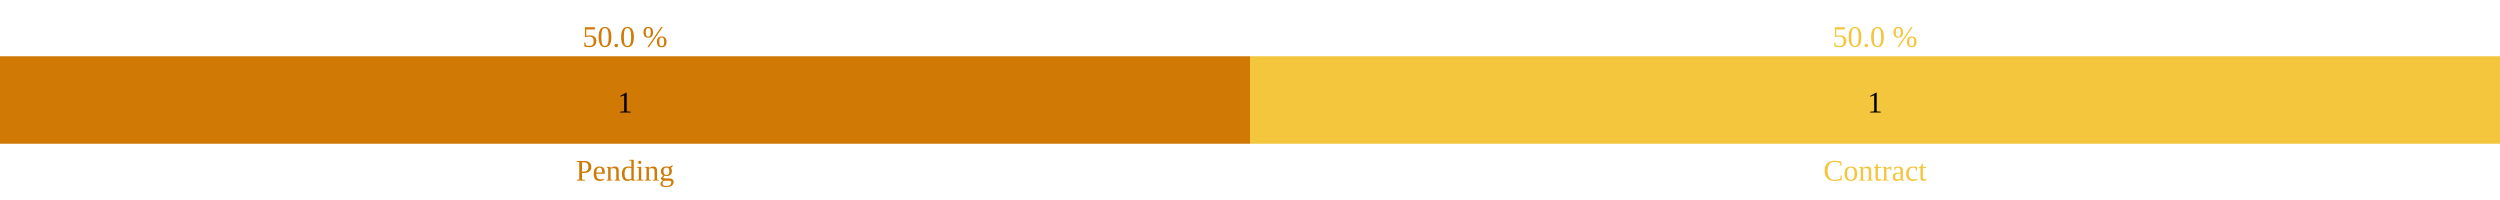
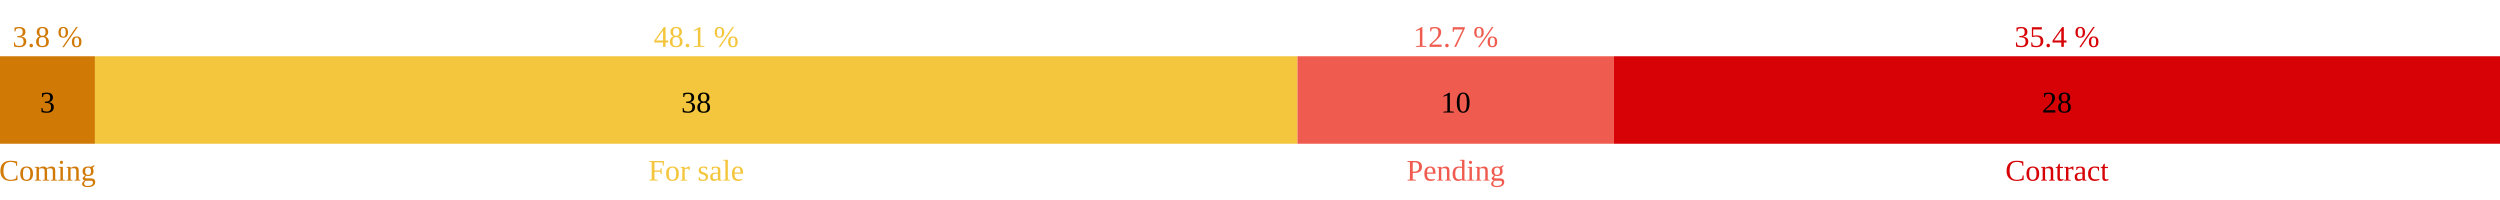
<svg xmlns="http://www.w3.org/2000/svg" width="1000" height="80">
-   <rect class="rect-stacked" x="0" y="22.5" height="35" width="500" style="fill: #d17905;" />
-   <rect class="rect-stacked" x="500" y="22.5" height="35" width="500" style="fill: #f4c63d;" />
-   <text class="text-value" text-anchor="middle" x="250" y="45">1</text>
-   <text class="text-value" text-anchor="middle" x="750" y="45">1</text>
-   <text class="text-percent" text-anchor="middle" x="250" y="18.75" style="fill: #d17905;">50.0 %</text>
-   <text class="text-percent" text-anchor="middle" x="750" y="18.75" style="fill: #f4c63d;">50.0 %</text>
-   <text class="text-label" text-anchor="middle" x="250" y="72.25" style="fill: #d17905;">Pending</text>
-   <text class="text-label" text-anchor="middle" x="750" y="72.25" style="fill: #f4c63d;">Contract</text>
+   <rect class="rect-stacked" x="0" y="22.5" height="35" width="37.975" style="fill: #d17905;" />
+   <rect class="rect-stacked" x="37.975" y="22.5" height="35" width="481.013" style="fill: #f4c63d;" />
+   <rect class="rect-stacked" x="518.987" y="22.5" height="35" width="126.582" style="fill: #f05b4f;" />
+   <rect class="rect-stacked" x="645.57" y="22.5" height="35" width="354.43" style="fill: #d70206;" />
+   <text class="text-value" text-anchor="middle" x="18.987" y="45">3</text>
+   <text class="text-value" text-anchor="middle" x="278.481" y="45">38</text>
+   <text class="text-value" text-anchor="middle" x="582.278" y="45">10</text>
+   <text class="text-value" text-anchor="middle" x="822.785" y="45">28</text>
+   <text class="text-percent" text-anchor="middle" x="18.987" y="18.75" style="fill: #d17905;">3.8 %</text>
+   <text class="text-percent" text-anchor="middle" x="278.481" y="18.75" style="fill: #f4c63d;">48.1 %</text>
+   <text class="text-percent" text-anchor="middle" x="582.278" y="18.75" style="fill: #f05b4f;">12.7 %</text>
+   <text class="text-percent" text-anchor="middle" x="822.785" y="18.75" style="fill: #d70206;">35.4 %</text>
+   <text class="text-label" text-anchor="middle" x="18.987" y="72.25" style="fill: #d17905;">Coming</text>
+   <text class="text-label" text-anchor="middle" x="278.481" y="72.25" style="fill: #f4c63d;">For sale</text>
+   <text class="text-label" text-anchor="middle" x="582.278" y="72.25" style="fill: #f05b4f;">Pending</text>
+   <text class="text-label" text-anchor="middle" x="822.785" y="72.25" style="fill: #d70206;">Contract</text>
</svg>
